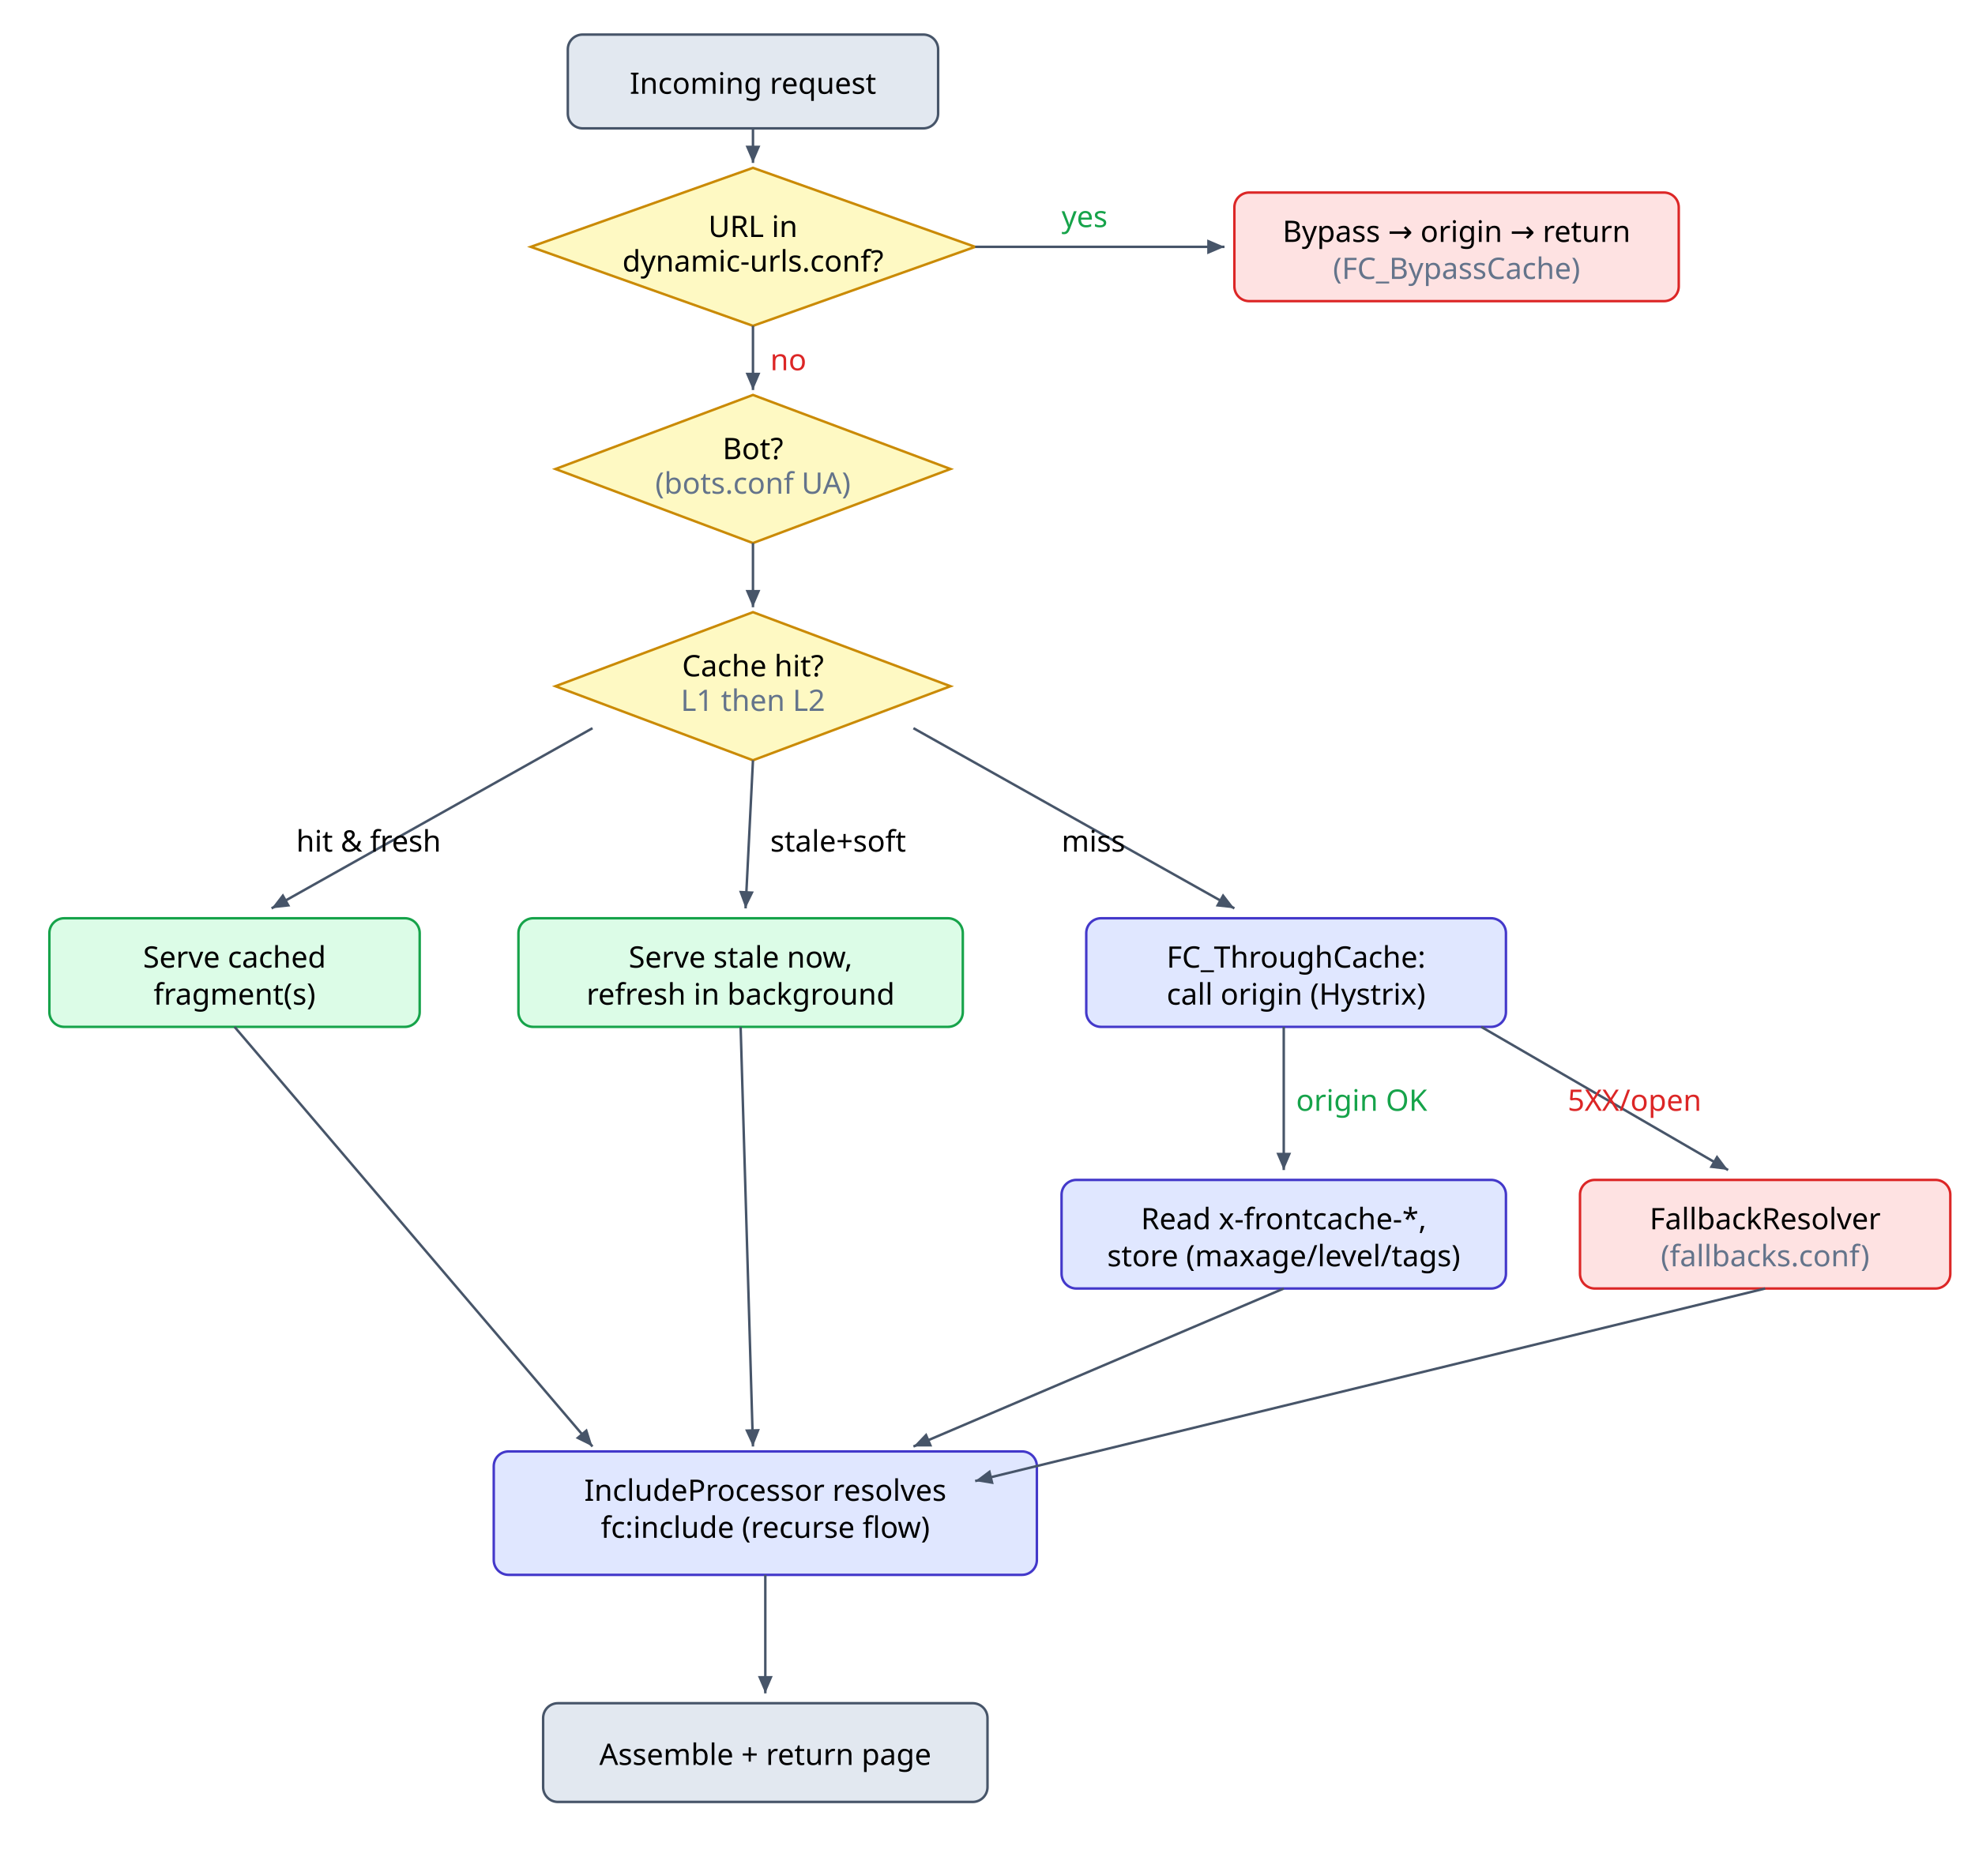
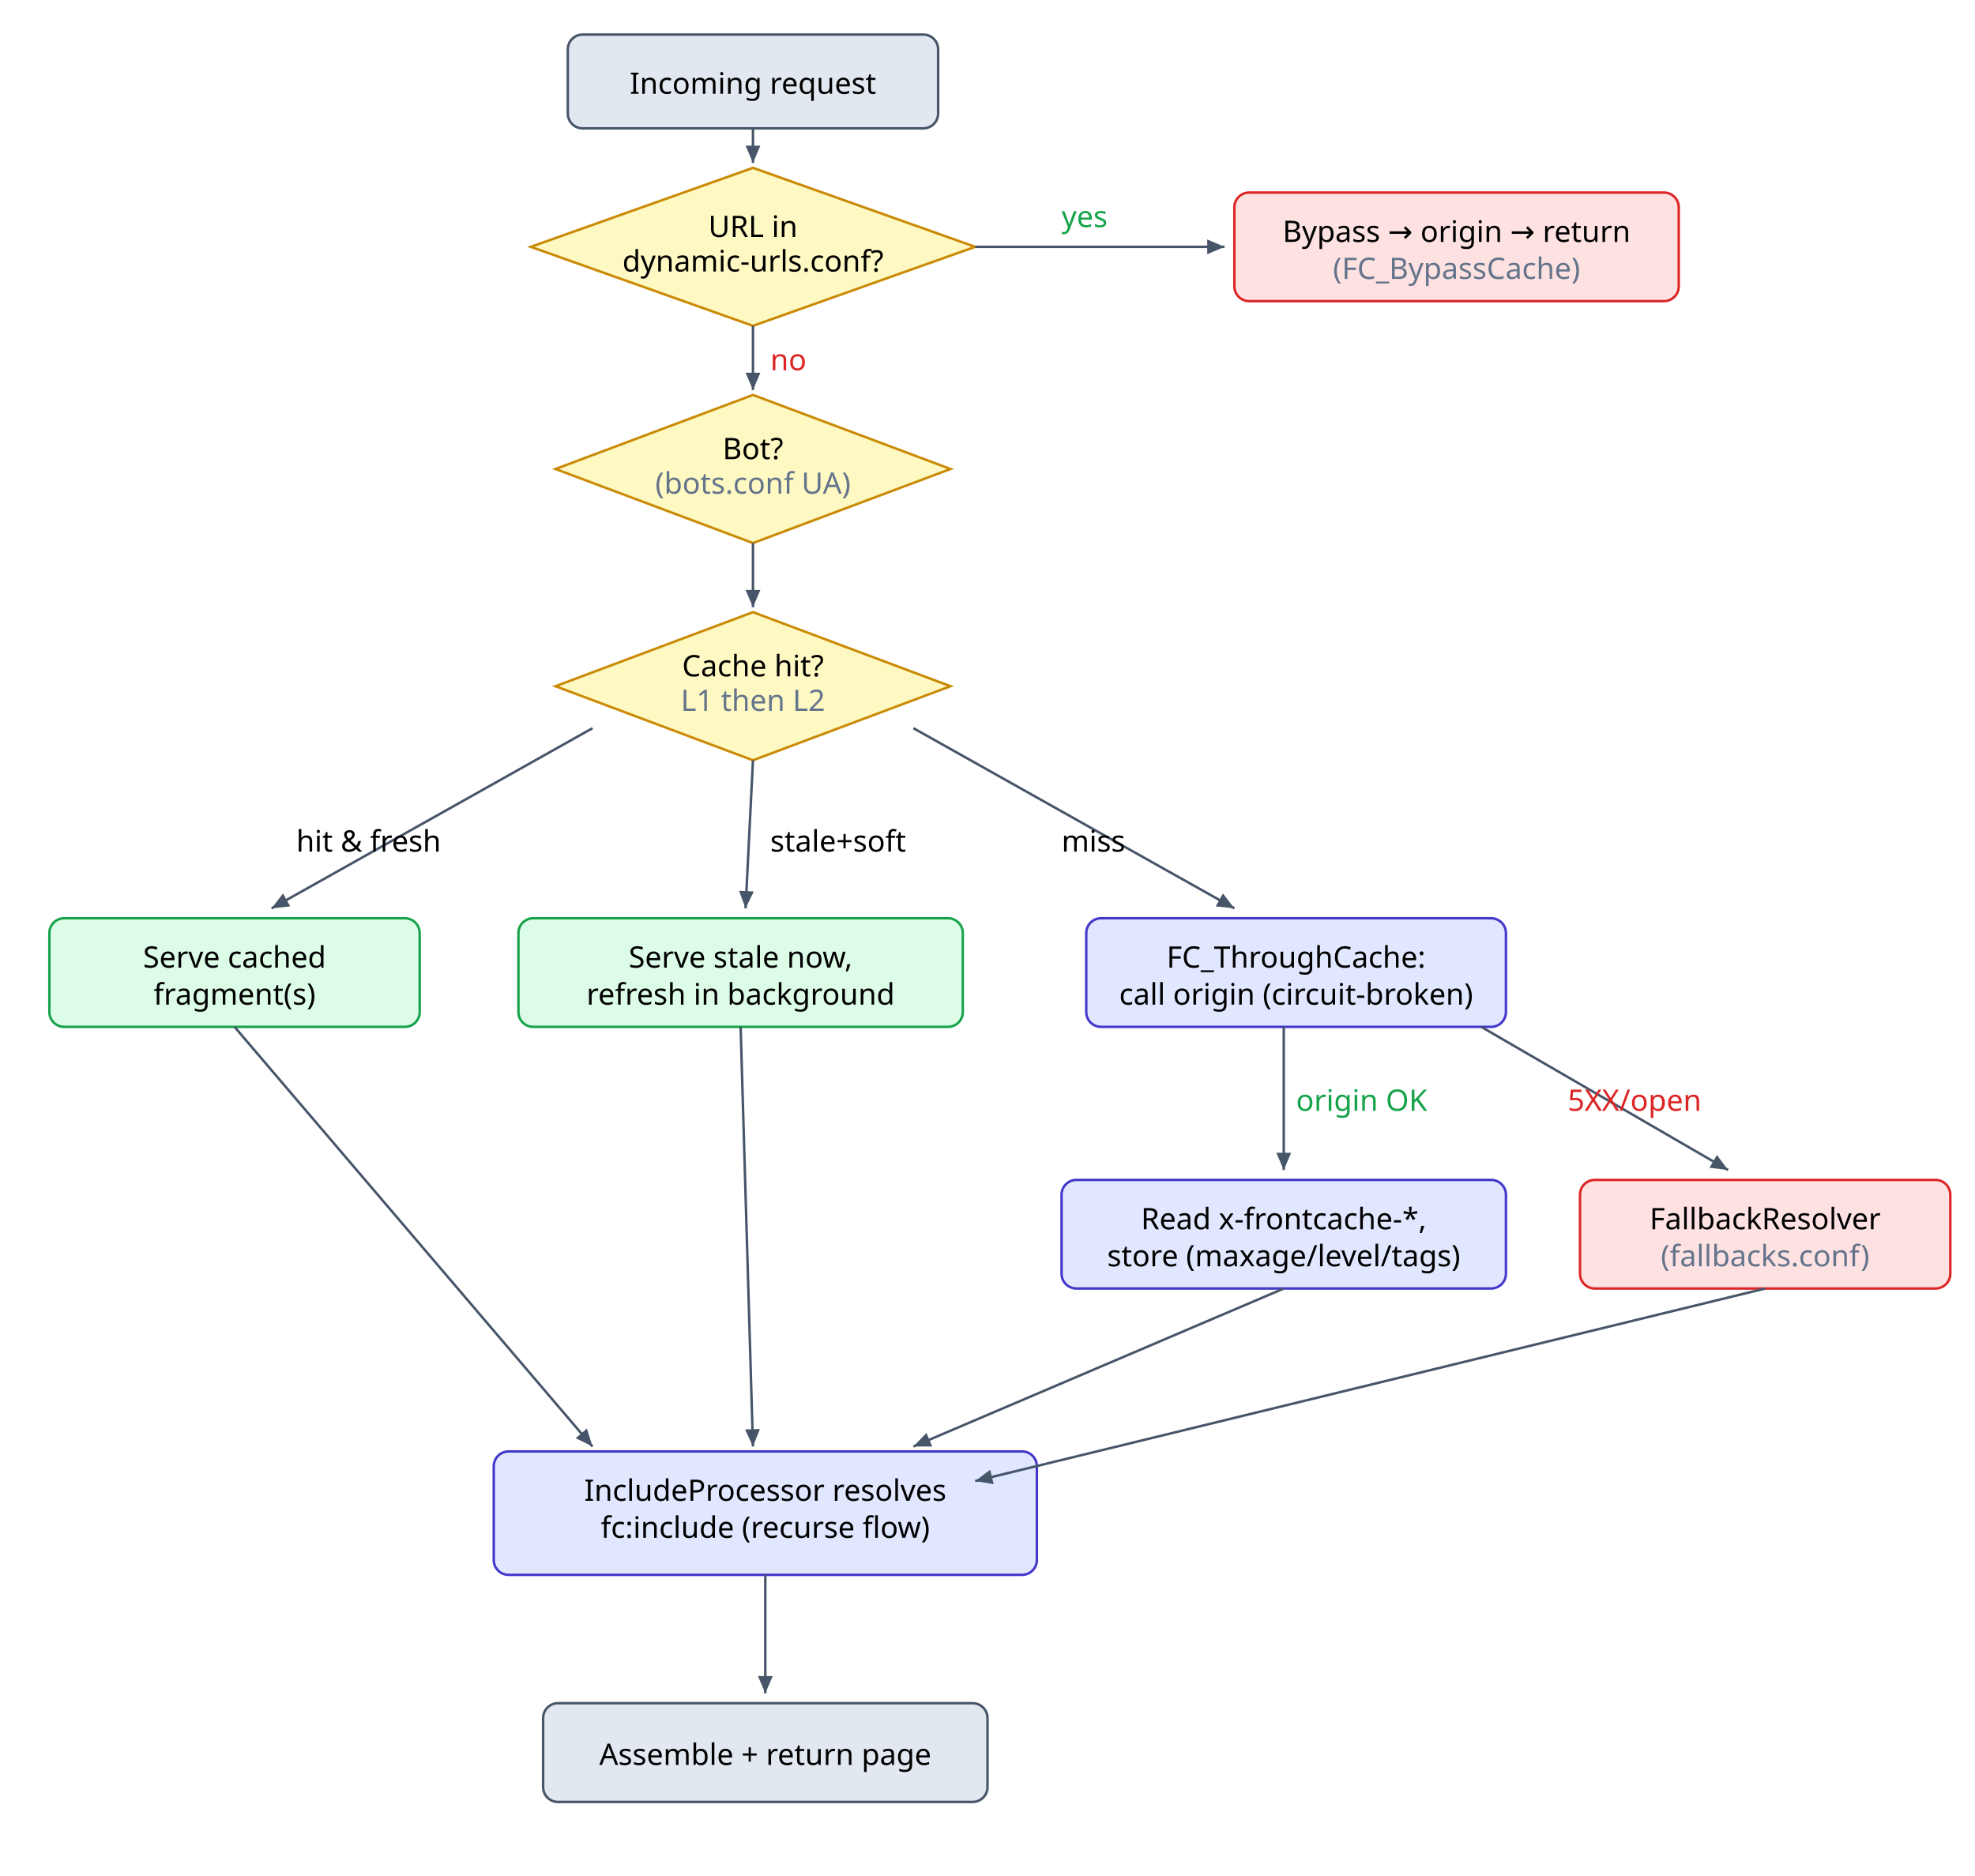
<svg xmlns="http://www.w3.org/2000/svg" viewBox="0 0 800 760" width="800" height="760" font-family="sans-serif" font-size="12">
  <defs>
    <marker id="a" markerWidth="9" markerHeight="9" refX="7" refY="3" orient="auto">
      <path d="M0,0 L7,3 L0,6 z" fill="#475569" />
    </marker>
  </defs>
  <rect x="0" y="0" width="800" height="760" fill="#ffffff" />
  <rect x="230" y="14" width="150" height="38" rx="6" fill="#e2e8f0" stroke="#475569" />
  <text x="305" y="38" text-anchor="middle">Incoming request</text>
  <polygon points="215,100 305,68 395,100 305,132" fill="#fef9c3" stroke="#ca8a04" />
  <text x="305" y="96" text-anchor="middle">URL in</text>
  <text x="305" y="110" text-anchor="middle">dynamic-urls.conf?</text>
  <rect x="500" y="78" width="180" height="44" rx="6" fill="#fee2e2" stroke="#dc2626" />
  <text x="590" y="98" text-anchor="middle">Bypass → origin → return</text>
  <text x="590" y="113" text-anchor="middle" fill="#64748b">(FC_BypassCache)</text>
  <polygon points="225,190 305,160 385,190 305,220" fill="#fef9c3" stroke="#ca8a04" />
  <text x="305" y="186" text-anchor="middle">Bot?</text>
  <text x="305" y="200" text-anchor="middle" fill="#64748b">(bots.conf UA)</text>
  <polygon points="225,278 305,248 385,278 305,308" fill="#fef9c3" stroke="#ca8a04" />
  <text x="305" y="274" text-anchor="middle">Cache hit?</text>
  <text x="305" y="288" text-anchor="middle" fill="#64748b">L1 then L2</text>
  <rect x="20" y="372" width="150" height="44" rx="6" fill="#dcfce7" stroke="#16a34a" />
  <text x="95" y="392" text-anchor="middle">Serve cached</text>
  <text x="95" y="407" text-anchor="middle">fragment(s)</text>
  <rect x="210" y="372" width="180" height="44" rx="6" fill="#dcfce7" stroke="#16a34a" />
  <text x="300" y="392" text-anchor="middle">Serve stale now,</text>
  <text x="300" y="407" text-anchor="middle">refresh in background</text>
  <rect x="440" y="372" width="170" height="44" rx="6" fill="#e0e7ff" stroke="#4338ca" />
  <text x="525" y="392" text-anchor="middle">FC_ThroughCache:</text>
-   <text x="525" y="407" text-anchor="middle">call origin (Hystrix)</text>
+   <text x="525" y="407" text-anchor="middle">call origin (circuit-broken)</text>
  <rect x="430" y="478" width="180" height="44" rx="6" fill="#e0e7ff" stroke="#4338ca" />
  <text x="520" y="498" text-anchor="middle">Read x-frontcache-*,</text>
  <text x="520" y="513" text-anchor="middle">store (maxage/level/tags)</text>
  <rect x="640" y="478" width="150" height="44" rx="6" fill="#fee2e2" stroke="#dc2626" />
  <text x="715" y="498" text-anchor="middle">FallbackResolver</text>
  <text x="715" y="513" text-anchor="middle" fill="#64748b">(fallbacks.conf)</text>
  <rect x="200" y="588" width="220" height="50" rx="6" fill="#e0e7ff" stroke="#4338ca" />
  <text x="310" y="608" text-anchor="middle">IncludeProcessor resolves</text>
  <text x="310" y="623" text-anchor="middle">fc:include (recurse flow)</text>
  <rect x="220" y="690" width="180" height="40" rx="6" fill="#e2e8f0" stroke="#475569" />
  <text x="310" y="715" text-anchor="middle">Assemble + return page</text>
  <line x1="305" y1="52" x2="305" y2="66" stroke="#475569" marker-end="url(#a)" />
  <line x1="395" y1="100" x2="496" y2="100" stroke="#475569" marker-end="url(#a)" />
  <text x="430" y="92" fill="#16a34a">yes</text>
  <line x1="305" y1="132" x2="305" y2="158" stroke="#475569" marker-end="url(#a)" />
  <text x="312" y="150" fill="#dc2626">no</text>
  <line x1="305" y1="220" x2="305" y2="246" stroke="#475569" marker-end="url(#a)" />
  <line x1="240" y1="295" x2="110" y2="368" stroke="#475569" marker-end="url(#a)" />
  <text x="120" y="345">hit &amp; fresh</text>
  <line x1="305" y1="308" x2="302" y2="368" stroke="#475569" marker-end="url(#a)" />
  <text x="312" y="345">stale+soft</text>
  <line x1="370" y1="295" x2="500" y2="368" stroke="#475569" marker-end="url(#a)" />
  <text x="430" y="345">miss</text>
  <line x1="520" y1="416" x2="520" y2="474" stroke="#475569" marker-end="url(#a)" />
  <text x="525" y="450" fill="#16a34a">origin OK</text>
  <line x1="600" y1="416" x2="700" y2="474" stroke="#475569" marker-end="url(#a)" />
  <text x="635" y="450" fill="#dc2626">5XX/open</text>
  <line x1="95" y1="416" x2="240" y2="586" stroke="#475569" marker-end="url(#a)" />
  <line x1="300" y1="416" x2="305" y2="586" stroke="#475569" marker-end="url(#a)" />
  <line x1="520" y1="522" x2="370" y2="586" stroke="#475569" marker-end="url(#a)" />
  <line x1="715" y1="522" x2="395" y2="600" stroke="#475569" marker-end="url(#a)" />
  <line x1="310" y1="638" x2="310" y2="686" stroke="#475569" marker-end="url(#a)" />
</svg>
